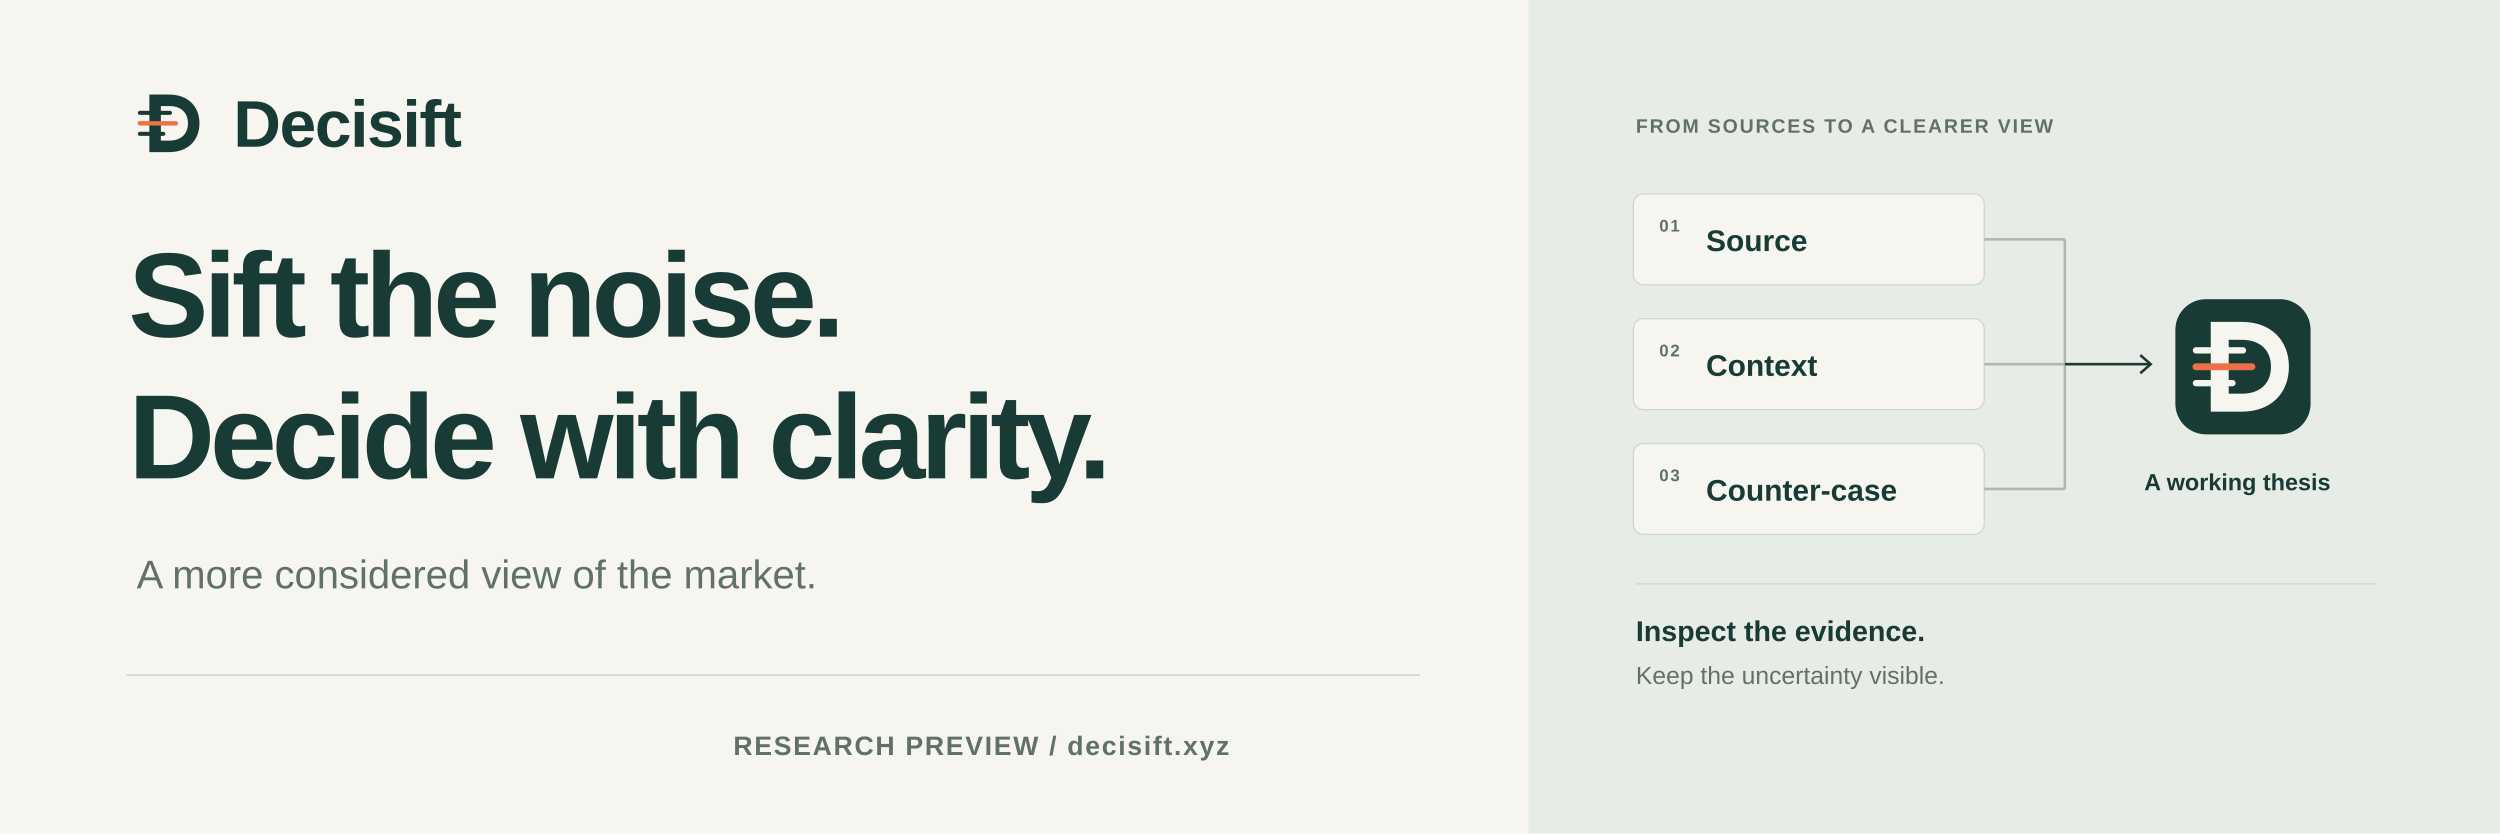
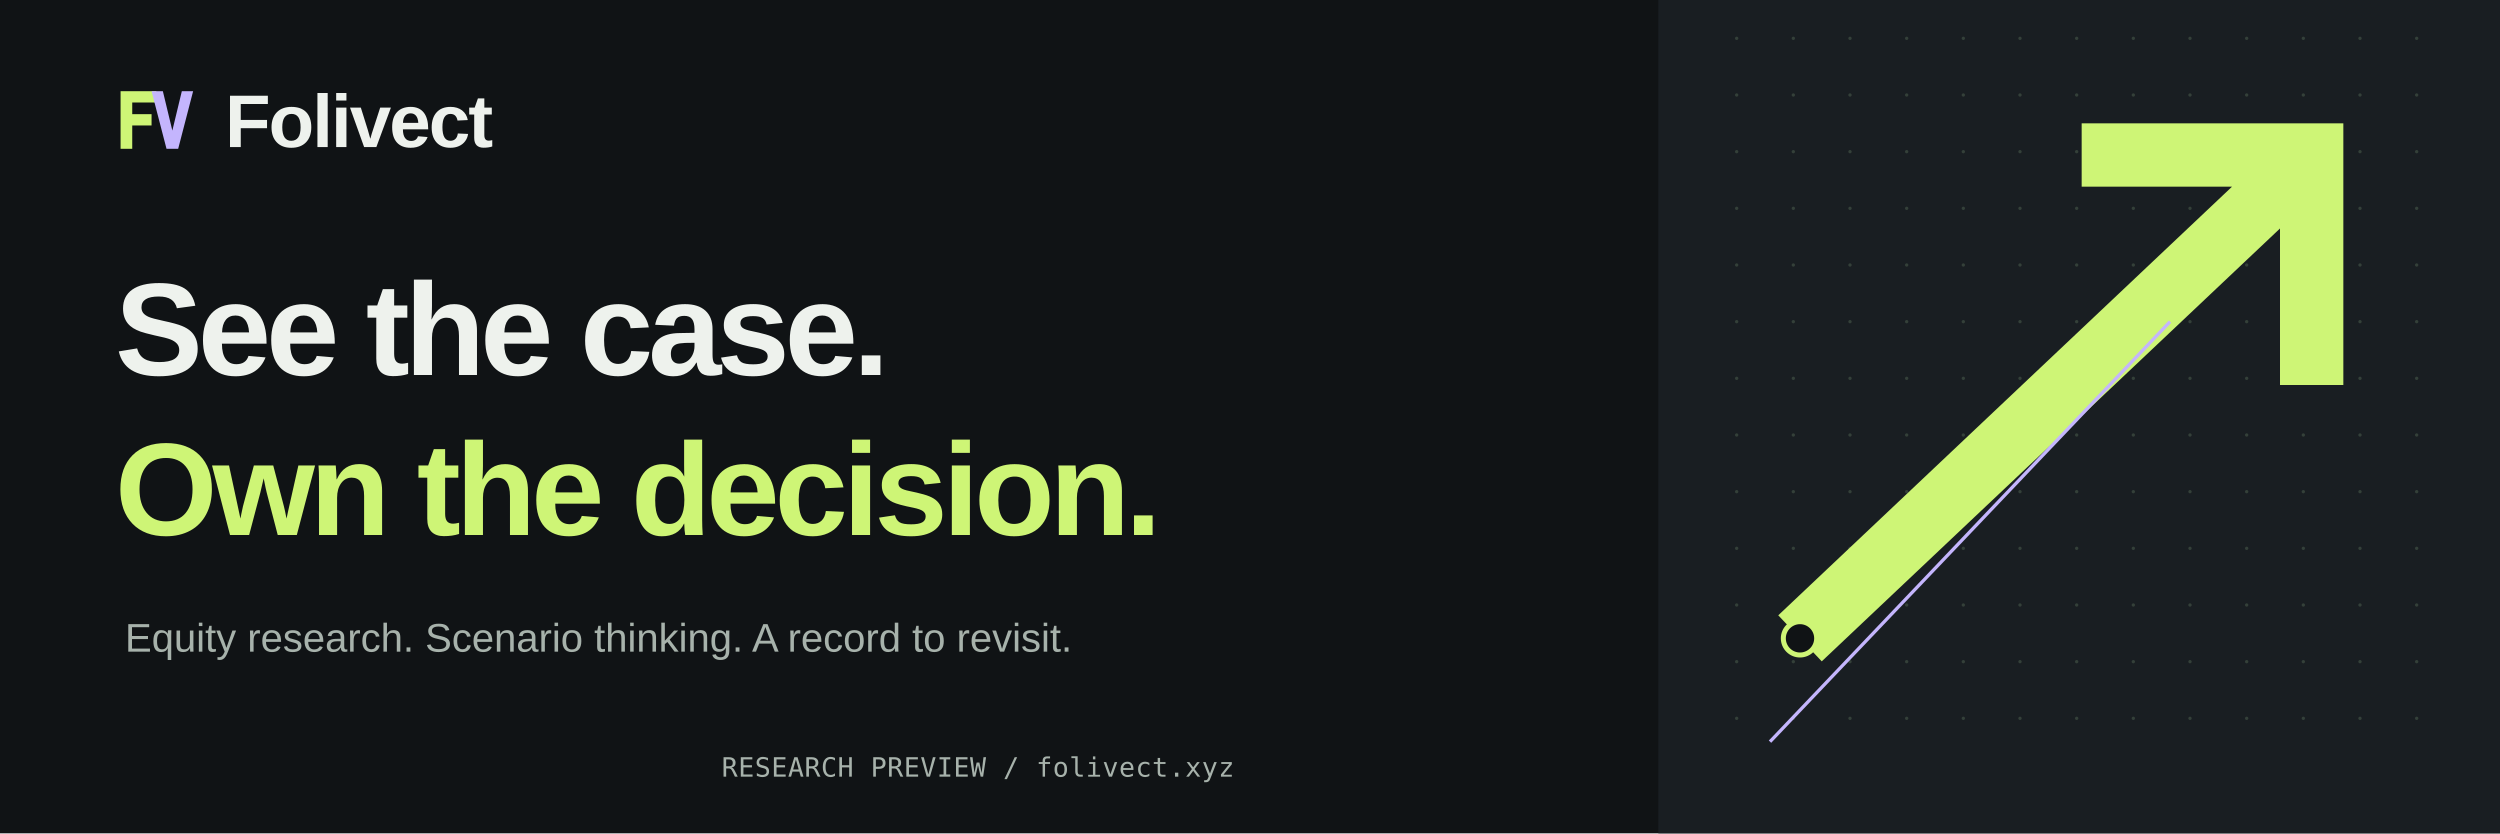
<svg xmlns="http://www.w3.org/2000/svg" width="1500" height="500" viewBox="0 0 1500 500" role="img" aria-labelledby="title desc">
-   <rect x="0" y="0" width="1500" height="500" rx="0" fill="#F6F5F0" />
-   <g transform="translate(76 48) scale(0.203125)">
-     <path fill="#183B35" fill-rule="evenodd" d="M67 43H126C180 43 215 77 215 128S180 213 126 213H67V43ZM101 77V179H126C160 179 181 160 181 128S160 77 126 77H101Z" />
-     <path d="M39 97H128M39 159H108" stroke="#183B35" stroke-width="12" stroke-linecap="round" />
-     <path d="M39 128H145" stroke="#ED7147" stroke-width="13" stroke-linecap="round" />
+   <rect x="0" y="0" width="1500" height="500" rx="0" fill="#101315" />
+   <rect x="995" y="0" width="505" height="500" rx="0" fill="#191E22" />
+   <g transform="translate(1042 23)">
+     <circle cx="0" cy="0" r="1" fill="#344039" />
+     <circle cx="0" cy="34" r="1" fill="#344039" />
+     <circle cx="0" cy="68" r="1" fill="#344039" />
+     <circle cx="0" cy="102" r="1" fill="#344039" />
+     <circle cx="0" cy="136" r="1" fill="#344039" />
+     <circle cx="0" cy="170" r="1" fill="#344039" />
+     <circle cx="0" cy="204" r="1" fill="#344039" />
+     <circle cx="0" cy="238" r="1" fill="#344039" />
+     <circle cx="0" cy="272" r="1" fill="#344039" />
+     <circle cx="0" cy="306" r="1" fill="#344039" />
+     <circle cx="0" cy="340" r="1" fill="#344039" />
+     <circle cx="0" cy="374" r="1" fill="#344039" />
+     <circle cx="0" cy="408" r="1" fill="#344039" />
+     <circle cx="34" cy="0" r="1" fill="#344039" />
+     <circle cx="34" cy="34" r="1" fill="#344039" />
+     <circle cx="34" cy="68" r="1" fill="#344039" />
+     <circle cx="34" cy="102" r="1" fill="#344039" />
+     <circle cx="34" cy="136" r="1" fill="#344039" />
+     <circle cx="34" cy="170" r="1" fill="#344039" />
+     <circle cx="34" cy="204" r="1" fill="#344039" />
+     <circle cx="34" cy="238" r="1" fill="#344039" />
+     <circle cx="34" cy="272" r="1" fill="#344039" />
+     <circle cx="34" cy="306" r="1" fill="#344039" />
+     <circle cx="34" cy="340" r="1" fill="#344039" />
+     <circle cx="34" cy="374" r="1" fill="#344039" />
+     <circle cx="34" cy="408" r="1" fill="#344039" />
+     <circle cx="68" cy="0" r="1" fill="#344039" />
+     <circle cx="68" cy="34" r="1" fill="#344039" />
+     <circle cx="68" cy="68" r="1" fill="#344039" />
+     <circle cx="68" cy="102" r="1" fill="#344039" />
+     <circle cx="68" cy="136" r="1" fill="#344039" />
+     <circle cx="68" cy="170" r="1" fill="#344039" />
+     <circle cx="68" cy="204" r="1" fill="#344039" />
+     <circle cx="68" cy="238" r="1" fill="#344039" />
+     <circle cx="68" cy="272" r="1" fill="#344039" />
+     <circle cx="68" cy="306" r="1" fill="#344039" />
+     <circle cx="68" cy="340" r="1" fill="#344039" />
+     <circle cx="68" cy="374" r="1" fill="#344039" />
+     <circle cx="68" cy="408" r="1" fill="#344039" />
+     <circle cx="102" cy="0" r="1" fill="#344039" />
+     <circle cx="102" cy="34" r="1" fill="#344039" />
+     <circle cx="102" cy="68" r="1" fill="#344039" />
+     <circle cx="102" cy="102" r="1" fill="#344039" />
+     <circle cx="102" cy="136" r="1" fill="#344039" />
+     <circle cx="102" cy="170" r="1" fill="#344039" />
+     <circle cx="102" cy="204" r="1" fill="#344039" />
+     <circle cx="102" cy="238" r="1" fill="#344039" />
+     <circle cx="102" cy="272" r="1" fill="#344039" />
+     <circle cx="102" cy="306" r="1" fill="#344039" />
+     <circle cx="102" cy="340" r="1" fill="#344039" />
+     <circle cx="102" cy="374" r="1" fill="#344039" />
+     <circle cx="102" cy="408" r="1" fill="#344039" />
+     <circle cx="136" cy="0" r="1" fill="#344039" />
+     <circle cx="136" cy="34" r="1" fill="#344039" />
+     <circle cx="136" cy="68" r="1" fill="#344039" />
+     <circle cx="136" cy="102" r="1" fill="#344039" />
+     <circle cx="136" cy="136" r="1" fill="#344039" />
+     <circle cx="136" cy="170" r="1" fill="#344039" />
+     <circle cx="136" cy="204" r="1" fill="#344039" />
+     <circle cx="136" cy="238" r="1" fill="#344039" />
+     <circle cx="136" cy="272" r="1" fill="#344039" />
+     <circle cx="136" cy="306" r="1" fill="#344039" />
+     <circle cx="136" cy="340" r="1" fill="#344039" />
+     <circle cx="136" cy="374" r="1" fill="#344039" />
+     <circle cx="136" cy="408" r="1" fill="#344039" />
+     <circle cx="170" cy="0" r="1" fill="#344039" />
+     <circle cx="170" cy="34" r="1" fill="#344039" />
+     <circle cx="170" cy="68" r="1" fill="#344039" />
+     <circle cx="170" cy="102" r="1" fill="#344039" />
+     <circle cx="170" cy="136" r="1" fill="#344039" />
+     <circle cx="170" cy="170" r="1" fill="#344039" />
+     <circle cx="170" cy="204" r="1" fill="#344039" />
+     <circle cx="170" cy="238" r="1" fill="#344039" />
+     <circle cx="170" cy="272" r="1" fill="#344039" />
+     <circle cx="170" cy="306" r="1" fill="#344039" />
+     <circle cx="170" cy="340" r="1" fill="#344039" />
+     <circle cx="170" cy="374" r="1" fill="#344039" />
+     <circle cx="170" cy="408" r="1" fill="#344039" />
+     <circle cx="204" cy="0" r="1" fill="#344039" />
+     <circle cx="204" cy="34" r="1" fill="#344039" />
+     <circle cx="204" cy="68" r="1" fill="#344039" />
+     <circle cx="204" cy="102" r="1" fill="#344039" />
+     <circle cx="204" cy="136" r="1" fill="#344039" />
+     <circle cx="204" cy="170" r="1" fill="#344039" />
+     <circle cx="204" cy="204" r="1" fill="#344039" />
+     <circle cx="204" cy="238" r="1" fill="#344039" />
+     <circle cx="204" cy="272" r="1" fill="#344039" />
+     <circle cx="204" cy="306" r="1" fill="#344039" />
+     <circle cx="204" cy="340" r="1" fill="#344039" />
+     <circle cx="204" cy="374" r="1" fill="#344039" />
+     <circle cx="204" cy="408" r="1" fill="#344039" />
+     <circle cx="238" cy="0" r="1" fill="#344039" />
+     <circle cx="238" cy="34" r="1" fill="#344039" />
+     <circle cx="238" cy="68" r="1" fill="#344039" />
+     <circle cx="238" cy="102" r="1" fill="#344039" />
+     <circle cx="238" cy="136" r="1" fill="#344039" />
+     <circle cx="238" cy="170" r="1" fill="#344039" />
+     <circle cx="238" cy="204" r="1" fill="#344039" />
+     <circle cx="238" cy="238" r="1" fill="#344039" />
+     <circle cx="238" cy="272" r="1" fill="#344039" />
+     <circle cx="238" cy="306" r="1" fill="#344039" />
+     <circle cx="238" cy="340" r="1" fill="#344039" />
+     <circle cx="238" cy="374" r="1" fill="#344039" />
+     <circle cx="238" cy="408" r="1" fill="#344039" />
+     <circle cx="272" cy="0" r="1" fill="#344039" />
+     <circle cx="272" cy="34" r="1" fill="#344039" />
+     <circle cx="272" cy="68" r="1" fill="#344039" />
+     <circle cx="272" cy="102" r="1" fill="#344039" />
+     <circle cx="272" cy="136" r="1" fill="#344039" />
+     <circle cx="272" cy="170" r="1" fill="#344039" />
+     <circle cx="272" cy="204" r="1" fill="#344039" />
+     <circle cx="272" cy="238" r="1" fill="#344039" />
+     <circle cx="272" cy="272" r="1" fill="#344039" />
+     <circle cx="272" cy="306" r="1" fill="#344039" />
+     <circle cx="272" cy="340" r="1" fill="#344039" />
+     <circle cx="272" cy="374" r="1" fill="#344039" />
+     <circle cx="272" cy="408" r="1" fill="#344039" />
+     <circle cx="306" cy="0" r="1" fill="#344039" />
+     <circle cx="306" cy="34" r="1" fill="#344039" />
+     <circle cx="306" cy="68" r="1" fill="#344039" />
+     <circle cx="306" cy="102" r="1" fill="#344039" />
+     <circle cx="306" cy="136" r="1" fill="#344039" />
+     <circle cx="306" cy="170" r="1" fill="#344039" />
+     <circle cx="306" cy="204" r="1" fill="#344039" />
+     <circle cx="306" cy="238" r="1" fill="#344039" />
+     <circle cx="306" cy="272" r="1" fill="#344039" />
+     <circle cx="306" cy="306" r="1" fill="#344039" />
+     <circle cx="306" cy="340" r="1" fill="#344039" />
+     <circle cx="306" cy="374" r="1" fill="#344039" />
+     <circle cx="306" cy="408" r="1" fill="#344039" />
+     <circle cx="340" cy="0" r="1" fill="#344039" />
+     <circle cx="340" cy="34" r="1" fill="#344039" />
+     <circle cx="340" cy="68" r="1" fill="#344039" />
+     <circle cx="340" cy="102" r="1" fill="#344039" />
+     <circle cx="340" cy="136" r="1" fill="#344039" />
+     <circle cx="340" cy="170" r="1" fill="#344039" />
+     <circle cx="340" cy="204" r="1" fill="#344039" />
+     <circle cx="340" cy="238" r="1" fill="#344039" />
+     <circle cx="340" cy="272" r="1" fill="#344039" />
+     <circle cx="340" cy="306" r="1" fill="#344039" />
+     <circle cx="340" cy="340" r="1" fill="#344039" />
+     <circle cx="340" cy="374" r="1" fill="#344039" />
+     <circle cx="340" cy="408" r="1" fill="#344039" />
+     <circle cx="374" cy="0" r="1" fill="#344039" />
+     <circle cx="374" cy="34" r="1" fill="#344039" />
+     <circle cx="374" cy="68" r="1" fill="#344039" />
+     <circle cx="374" cy="102" r="1" fill="#344039" />
+     <circle cx="374" cy="136" r="1" fill="#344039" />
+     <circle cx="374" cy="170" r="1" fill="#344039" />
+     <circle cx="374" cy="204" r="1" fill="#344039" />
+     <circle cx="374" cy="238" r="1" fill="#344039" />
+     <circle cx="374" cy="272" r="1" fill="#344039" />
+     <circle cx="374" cy="306" r="1" fill="#344039" />
+     <circle cx="374" cy="340" r="1" fill="#344039" />
+     <circle cx="374" cy="374" r="1" fill="#344039" />
+     <circle cx="374" cy="408" r="1" fill="#344039" />
+     <circle cx="408" cy="0" r="1" fill="#344039" />
+     <circle cx="408" cy="34" r="1" fill="#344039" />
+     <circle cx="408" cy="68" r="1" fill="#344039" />
+     <circle cx="408" cy="102" r="1" fill="#344039" />
+     <circle cx="408" cy="136" r="1" fill="#344039" />
+     <circle cx="408" cy="170" r="1" fill="#344039" />
+     <circle cx="408" cy="204" r="1" fill="#344039" />
+     <circle cx="408" cy="238" r="1" fill="#344039" />
+     <circle cx="408" cy="272" r="1" fill="#344039" />
+     <circle cx="408" cy="306" r="1" fill="#344039" />
+     <circle cx="408" cy="340" r="1" fill="#344039" />
+     <circle cx="408" cy="374" r="1" fill="#344039" />
+     <circle cx="408" cy="408" r="1" fill="#344039" />
+     <path d="M38 360L345 70M207 70H345V208" fill="none" stroke="#CEF576" stroke-width="38" />
+     <path d="M20 422L260 170" fill="none" stroke="#C4B5FD" stroke-width="2" />
+     <circle cx="38" cy="360" r="10" fill="#101315" stroke="#CEF576" stroke-width="3" />
  </g>
-   <text x="140" y="88.04" fill="#183B35" font-family="Arial, Helvetica, sans-serif" font-size="39.52" font-weight="700" letter-spacing="-0.8">Decisift</text>
-   <text x="77" y="202" fill="#183B35" font-family="Arial, Helvetica, sans-serif" font-size="72" font-weight="700" letter-spacing="-3">Sift the noise.</text>
-   <text x="77" y="287" fill="#183B35" font-family="Arial, Helvetica, sans-serif" font-size="72" font-weight="700" letter-spacing="-3">Decide with clarity.</text>
-   <text x="82" y="353" fill="#60716A" font-family="Arial, Helvetica, sans-serif" font-size="24" font-weight="400" letter-spacing="0">A more considered view of the market.</text>
-   <path d="M76 405L852 405" stroke="#CED7CE" stroke-width="1" />
-   <text x="440" y="453" fill="#60716A" font-family="Arial, Helvetica, sans-serif" font-size="16" font-weight="700" letter-spacing="1">RESEARCH PREVIEW  /  decisift.xyz</text>
-   <rect x="917" y="0" width="583" height="500" rx="0" fill="#E7EDE6" />
-   <g transform="translate(955 43) scale(0.78)">
-     <rect x="0" y="0" width="638" height="505" rx="18" fill="#E7EDE6" />
-     <text x="34" y="47" fill="#60716A" font-family="Arial, Helvetica, sans-serif" font-size="15" font-weight="700" letter-spacing="1.4">FROM SOURCES TO A CLEARER VIEW</text>
-     <rect x="32" y="94" width="270" height="70" rx="8" fill="#F6F5F0" stroke="#CED7CE" />
-     <text x="52" y="123" fill="#60716A" font-family="Arial, Helvetica, sans-serif" font-size="13" font-weight="700" letter-spacing="1.3">01</text>
-     <text x="88" y="138" fill="#183B35" font-family="Arial, Helvetica, sans-serif" font-size="23" font-weight="600" letter-spacing="0">Source</text>
-     <path d="M302 129L364 129" stroke="#A9BAB0" stroke-width="2" />
-     <rect x="32" y="190" width="270" height="70" rx="8" fill="#F6F5F0" stroke="#CED7CE" />
-     <text x="52" y="219" fill="#60716A" font-family="Arial, Helvetica, sans-serif" font-size="13" font-weight="700" letter-spacing="1.3">02</text>
-     <text x="88" y="234" fill="#183B35" font-family="Arial, Helvetica, sans-serif" font-size="23" font-weight="600" letter-spacing="0">Context</text>
-     <path d="M302 225L364 225" stroke="#A9BAB0" stroke-width="2" />
-     <rect x="32" y="286" width="270" height="70" rx="8" fill="#F6F5F0" stroke="#CED7CE" />
-     <text x="52" y="315" fill="#60716A" font-family="Arial, Helvetica, sans-serif" font-size="13" font-weight="700" letter-spacing="1.3">03</text>
-     <text x="88" y="330" fill="#183B35" font-family="Arial, Helvetica, sans-serif" font-size="23" font-weight="600" letter-spacing="0">Counter-case</text>
-     <path d="M302 321L364 321" stroke="#A9BAB0" stroke-width="2" />
-     <path d="M364 129L364 321" stroke="#A9BAB0" stroke-width="2" />
-     <path d="M364 225L430 225" stroke="#183B35" stroke-width="2" />
-     <path d="M422 218L430 225L422 232" fill="none" stroke="#183B35" stroke-width="2" />
-     <g transform="translate(449 175) scale(0.40625)">
-       <rect x="0" y="0" width="256" height="256" rx="58" fill="#183B35" />
-       <path fill="#F6F5F0" fill-rule="evenodd" d="M67 43H126C180 43 215 77 215 128S180 213 126 213H67V43ZM101 77V179H126C160 179 181 160 181 128S160 77 126 77H101Z" />
-       <path d="M39 97H128M39 159H108" stroke="#F6F5F0" stroke-width="12" stroke-linecap="round" />
-       <path d="M39 128H145" stroke="#ED7147" stroke-width="13" stroke-linecap="round" />
-     </g>
-     <text x="425" y="322" fill="#183B35" font-family="Arial, Helvetica, sans-serif" font-size="18" font-weight="600" letter-spacing="0">A working thesis</text>
-     <path d="M34 394L604 394" stroke="#CED7CE" stroke-width="1" />
-     <text x="34" y="438" fill="#183B35" font-family="Arial, Helvetica, sans-serif" font-size="22" font-weight="600" letter-spacing="0">Inspect the evidence.</text>
-     <text x="34" y="471" fill="#60716A" font-family="Arial, Helvetica, sans-serif" font-size="19" font-weight="400" letter-spacing="0">Keep the uncertainty visible.</text>
+   <g transform="translate(66 44) scale(0.21875)">
+     <path d="M29 49H127V80H61V112H114V143H61V207H29Z" fill="#CEF576" />
+     <path d="M114 49H145L171 157L197 49H228L187 207H155Z" fill="#C4B5FD" />
  </g>
+   <text x="135" y="88.24" fill="#EEF2ED" font-family="Arial, Helvetica, sans-serif" font-size="44.8" font-weight="700" letter-spacing="-1.2">Folivect</text>
+   <text x="69" y="225" fill="#EEF2ED" font-family="Arial, Helvetica, sans-serif" font-size="79" font-weight="700" letter-spacing="-3">See the case.</text>
+   <text x="69" y="321" fill="#CEF576" font-family="Arial, Helvetica, sans-serif" font-size="79" font-weight="700" letter-spacing="-3">Own the decision.</text>
+   <text x="75" y="391" fill="#A7B2AB" font-family="Arial, Helvetica, sans-serif" font-size="24" font-weight="400" letter-spacing="0">Equity research. Scenario thinking. A record to revisit.</text>
+   <text x="433" y="466" fill="#A7B2AB" font-family="Consolas, monospace" font-size="16" font-weight="400" letter-spacing="0.3">RESEARCH PREVIEW / folivect.xyz</text>
</svg>
